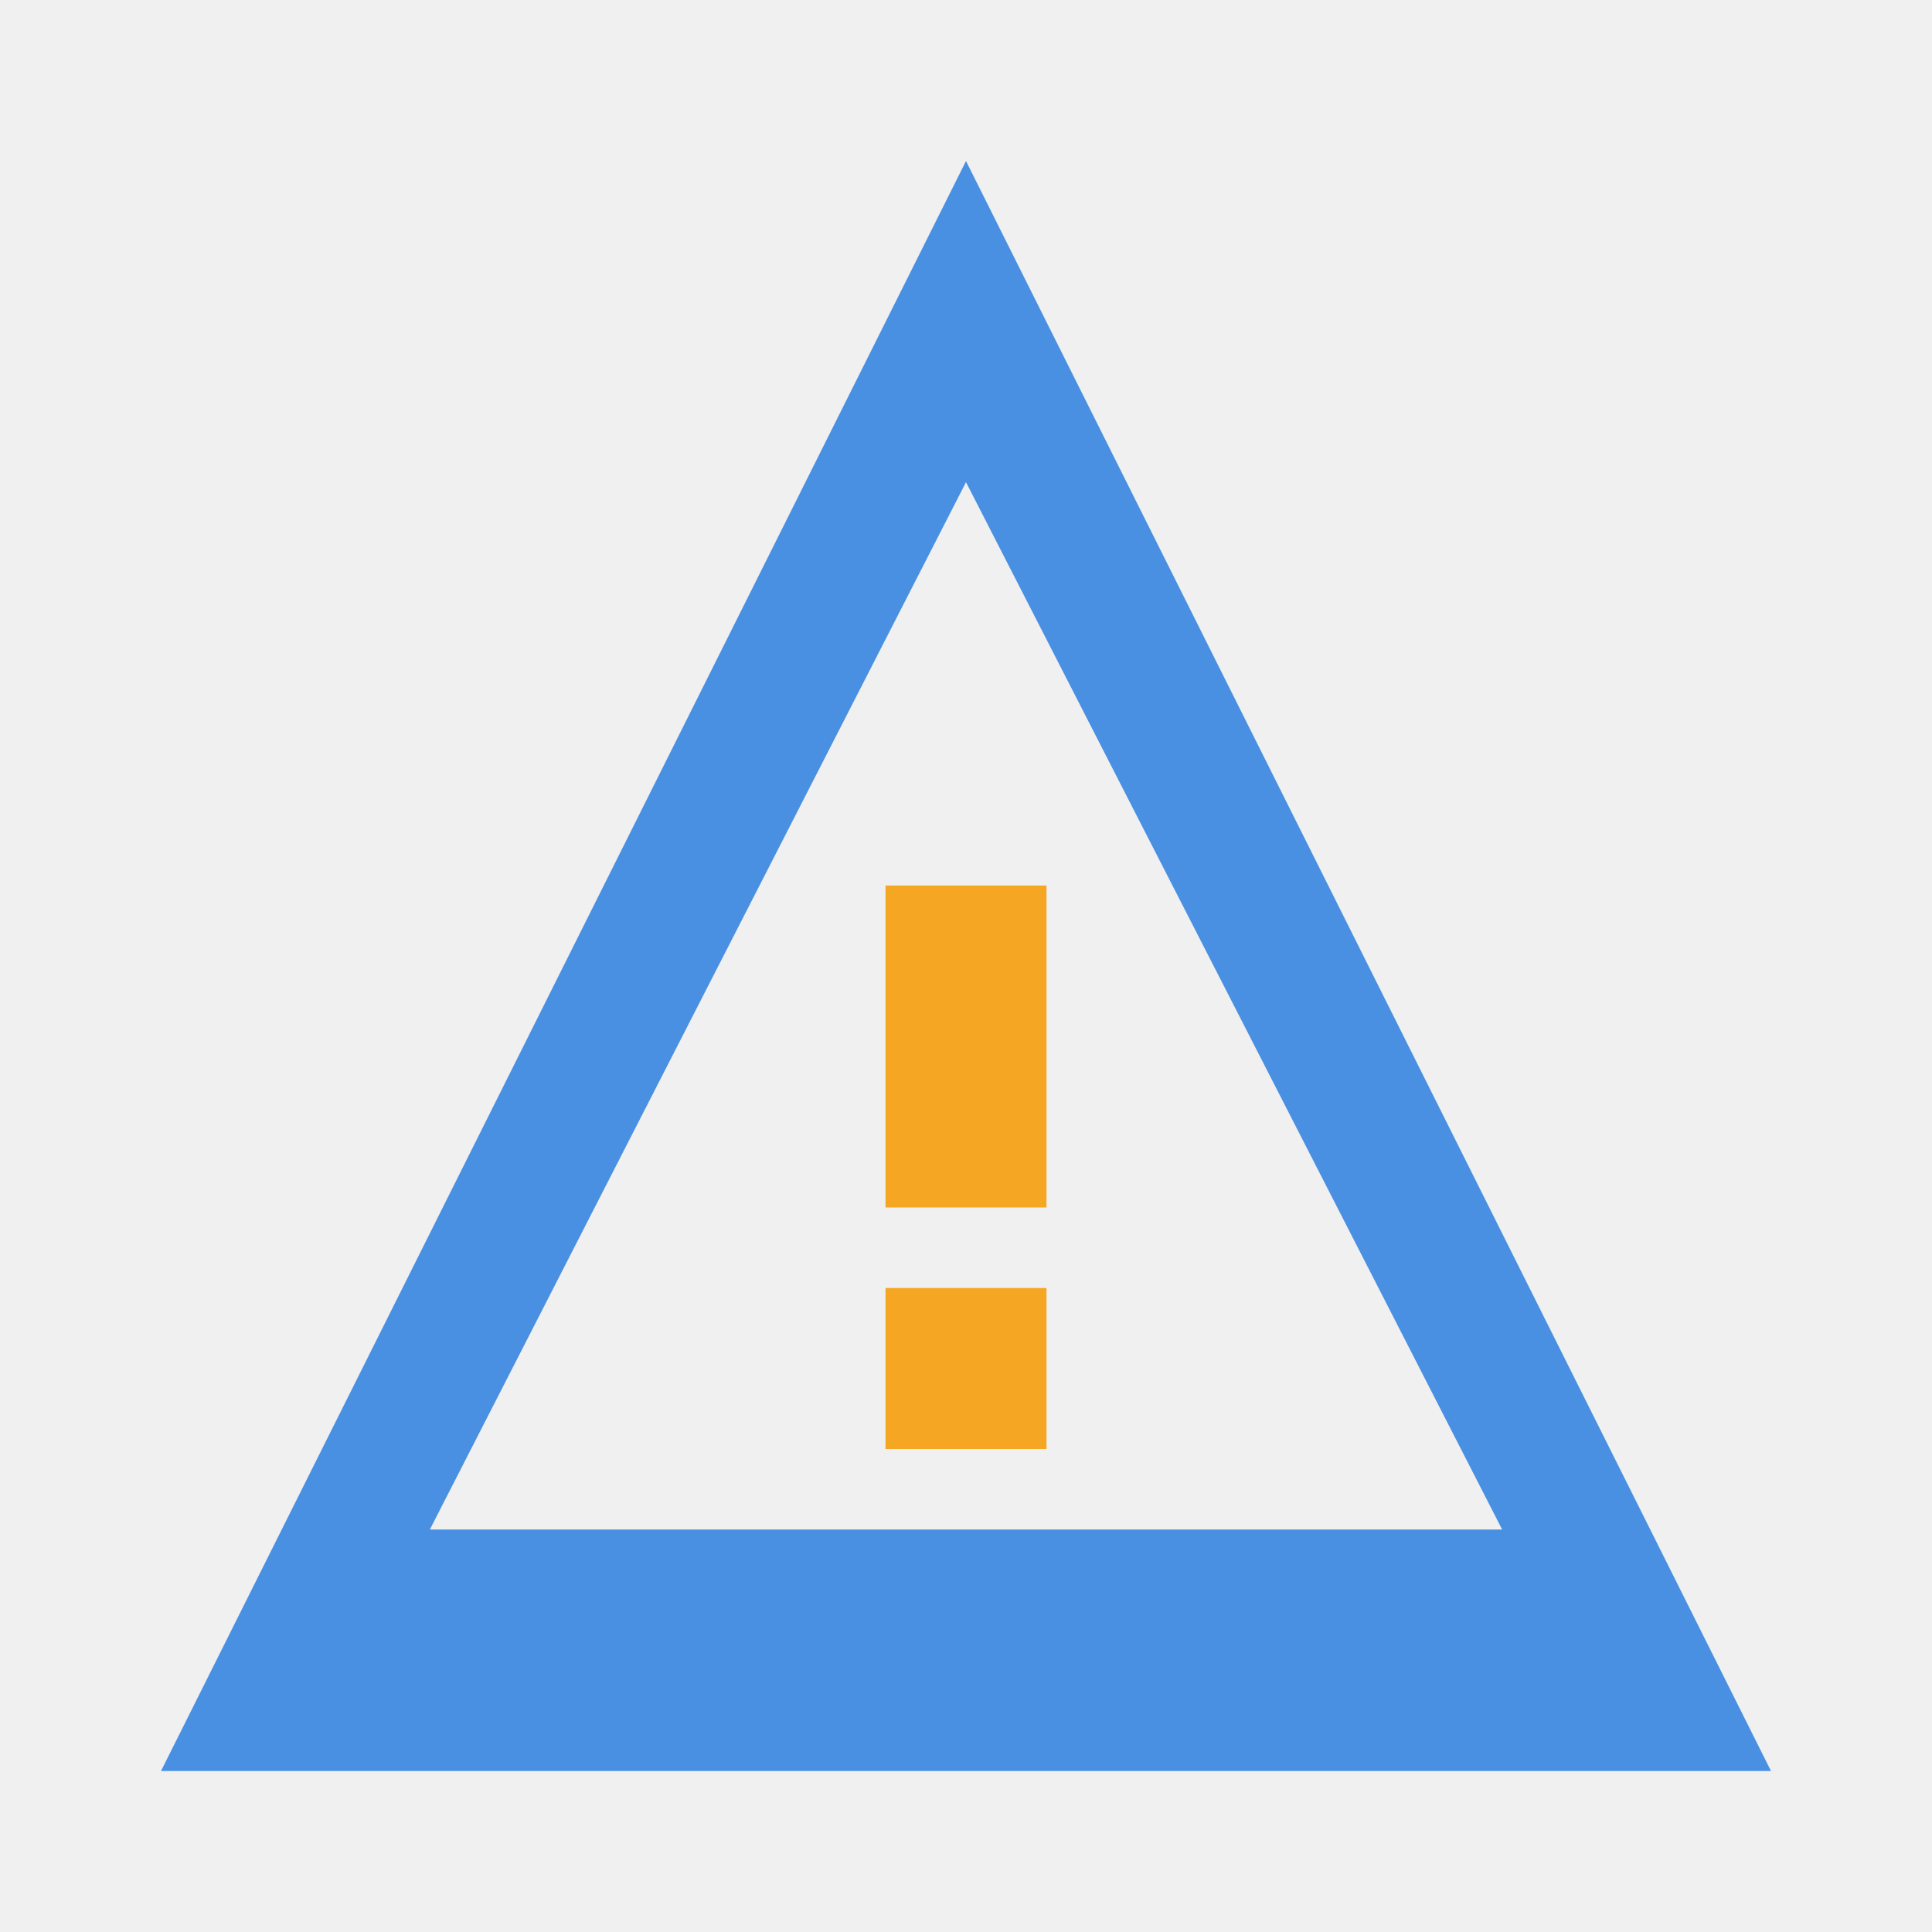
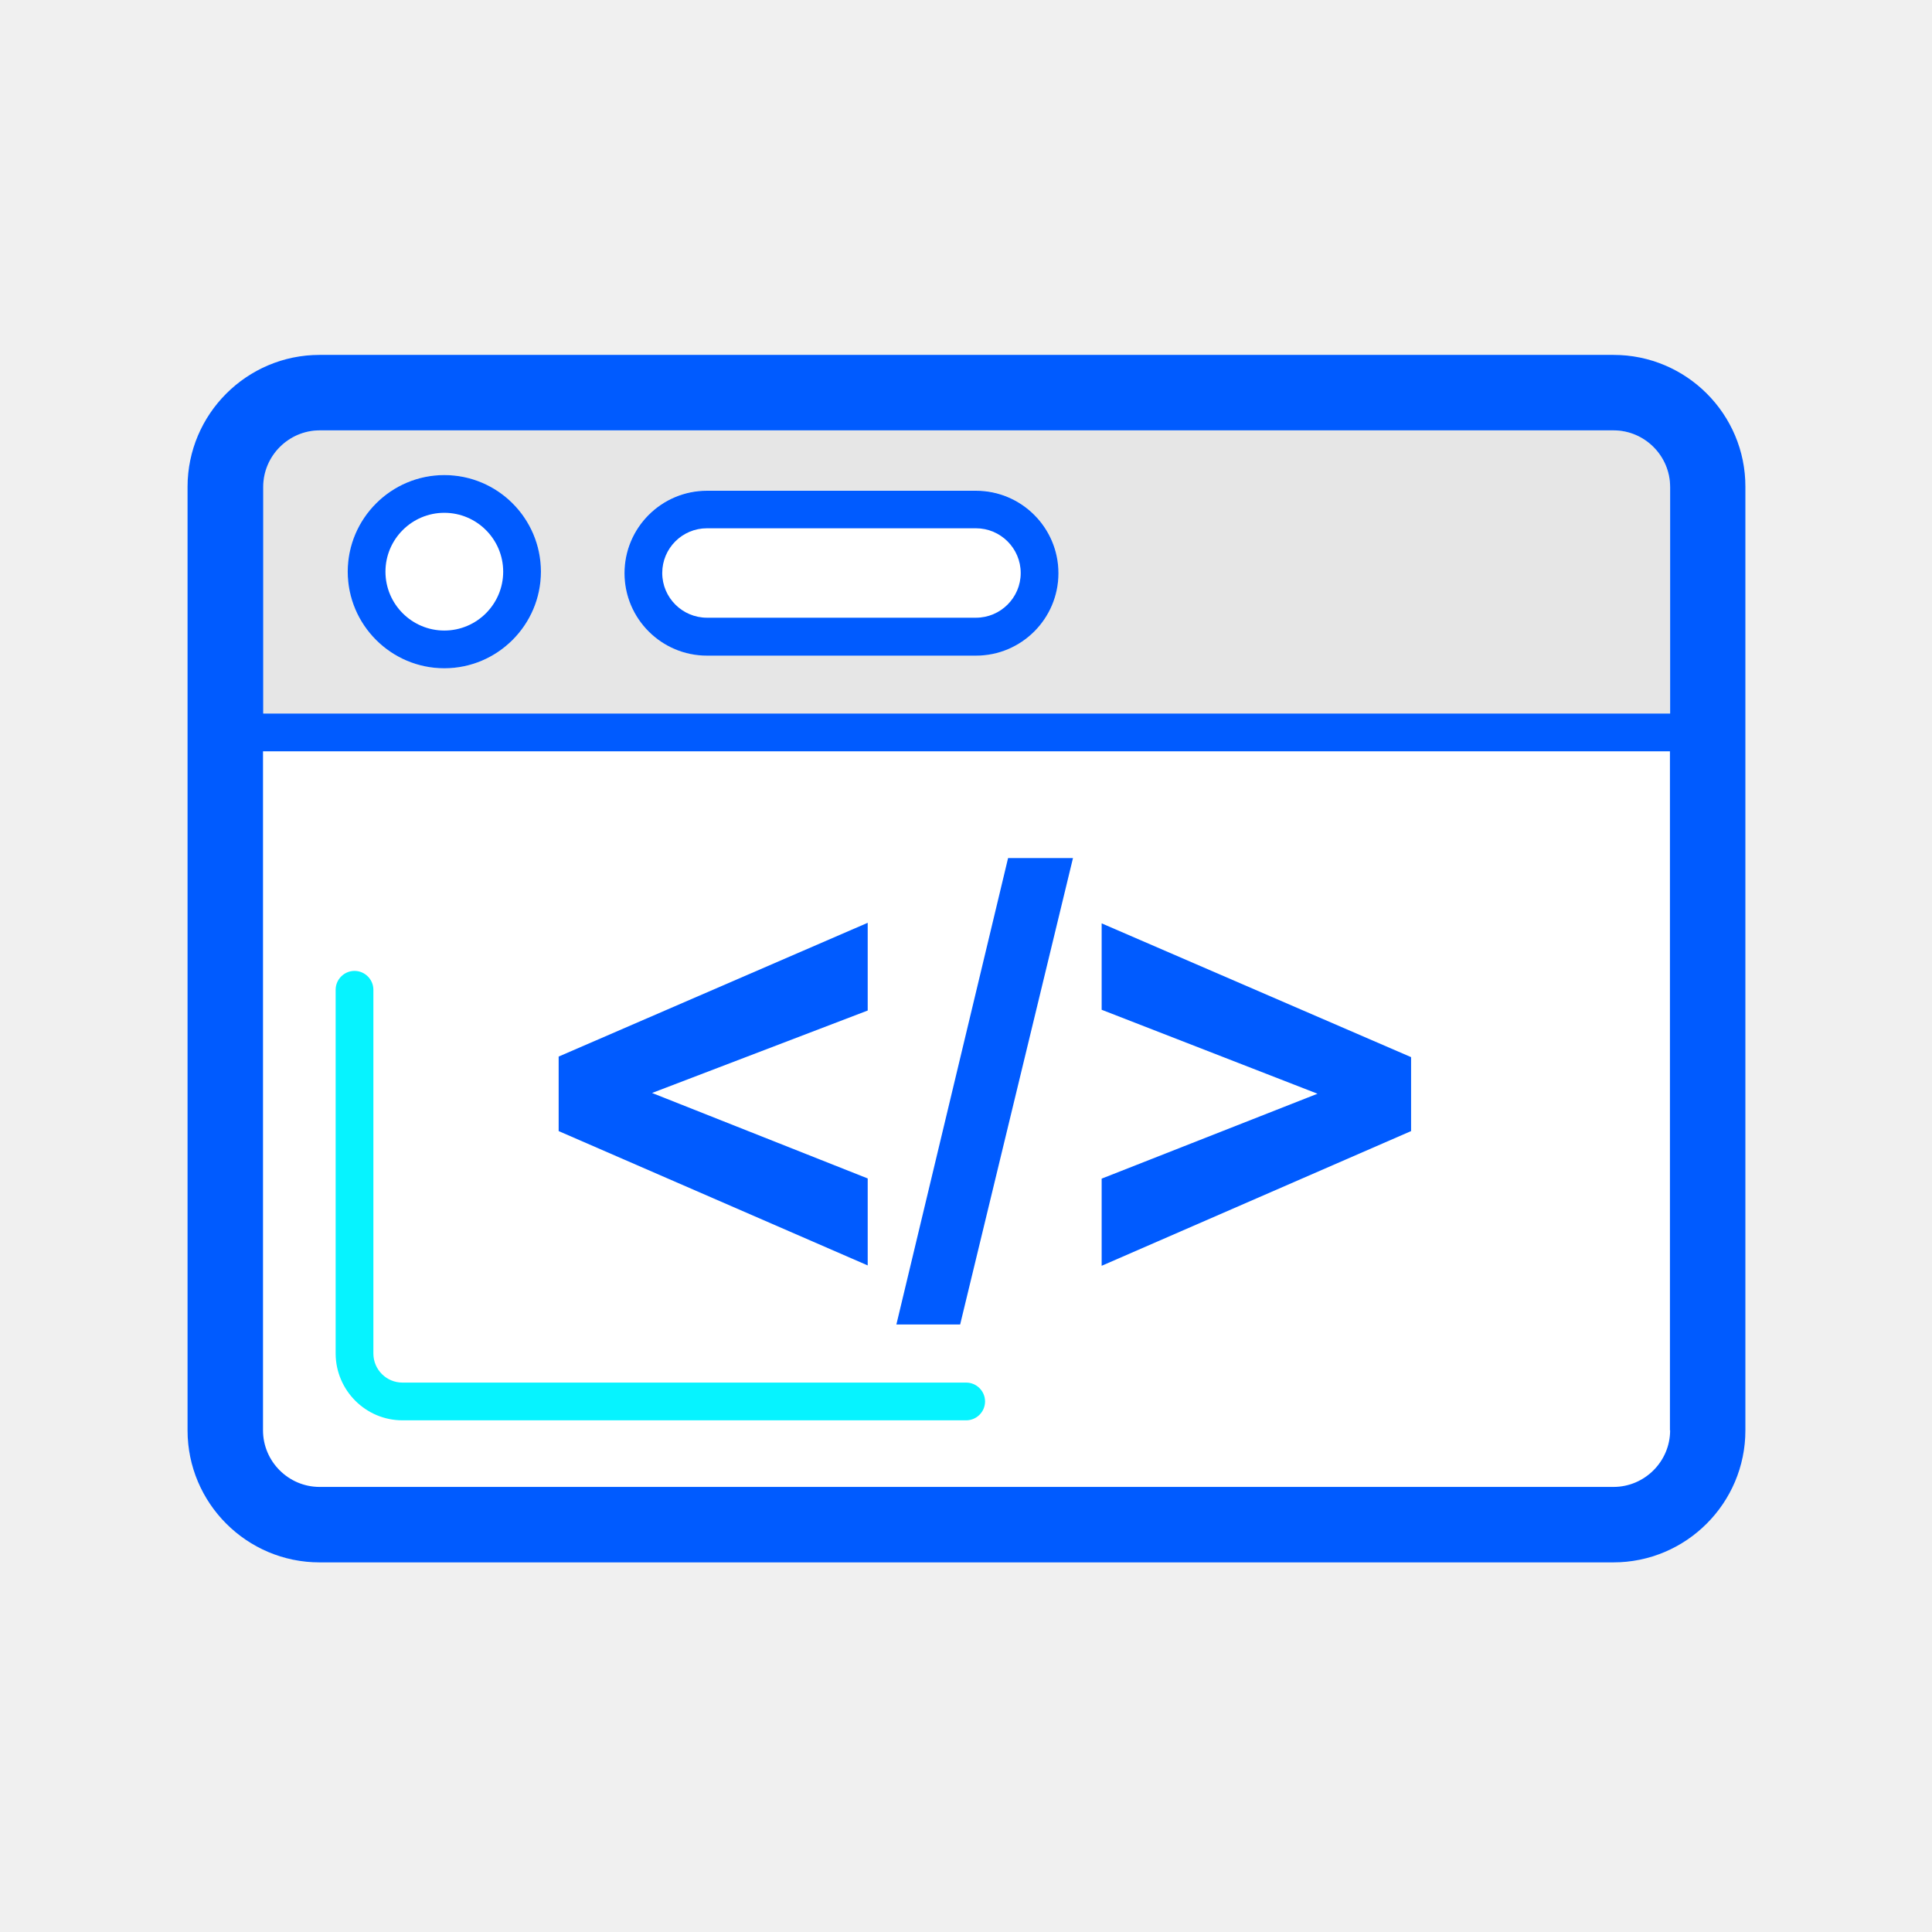
- <svg xmlns="http://www.w3.org/2000/svg" viewBox="0 0 24 24" width="24" height="24">
-   <path fill="#4A90E2" d="M12 2L2 22h20L12 2zm0 3.99L18.66 19H5.34L12 5.99z" />
-   <path fill="#F5A623" d="M11 11h2v4h-2zm0 5h2v2h-2z" />
+ <svg xmlns="http://www.w3.org/2000/svg" width="800px" height="800px" viewBox="0 0 1024 1024" class="icon" version="1.1">
+   <path d="M854.7 828.1H169.9c-38.9 0-70.5-31.6-70.5-70.5v-499c0-38.9 31.6-70.5 70.5-70.5h684.7c38.9 0 70.5 31.6 70.5 70.5v499c0.1 38.9-31.5 70.5-70.4 70.5z" fill="#FFFFFF" />
+   <path d="M885.2 258.1c0-16.5-13.5-30-30-30H169.4c-16.5 0-30 13.5-30 30v120.1h745.7V258.1z m-649.7 96.1c-28.2 0-51.2-23-51.2-51.2s23-51.2 51.2-51.2 51.2 23 51.2 51.2-22.9 51.2-51.2 51.2z m281.8-6.8H374.7c-24.1 0-43.7-19.6-43.7-43.7s19.6-43.7 43.7-43.7h142.6c24.1 0 43.7 19.6 43.7 43.7s-19.6 43.7-43.7 43.7z" fill="#E6E6E6" />
+   <path d="M213.3 752.8h298.8c5.5 0 10-4.5 10-10s-4.5-10-10-10H213.3c-8.5 0-15.4-6.9-15.4-15.4V524.6c0-5.5-4.5-10-10-10s-10 4.5-10 10v192.9c0.1 19.4 15.9 35.3 35.4 35.3z" fill="#06F3FF" />
+   <path d="M235.5 271.8c-17.2 0-31.2 14-31.2 31.2s14 31.2 31.2 31.2 31.2-14 31.2-31.2-14-31.2-31.2-31.2z" fill="#FFFFFF" />
+   <path d="M235.5 251.8c-28.2 0-51.2 23-51.2 51.2s23 51.2 51.2 51.2 51.2-23 51.2-51.2-22.9-51.2-51.2-51.2z m0 82.4c-17.2 0-31.2-14-31.2-31.2s14-31.2 31.2-31.2 31.2 14 31.2 31.2-14 31.2-31.2 31.2z" fill="#005BFF" />
+   <path d="M517.3 280.1H374.7c-13 0-23.7 10.6-23.7 23.7s10.6 23.7 23.7 23.7h142.6c13 0 23.7-10.6 23.7-23.7s-10.7-23.7-23.7-23.7z" fill="#FFFFFF" />
+   <path d="M517.3 260.1H374.7c-24.1 0-43.7 19.6-43.7 43.7s19.6 43.7 43.7 43.7h142.6c24.1 0 43.7-19.6 43.7-43.7s-19.6-43.7-43.7-43.7z m0 67.3H374.7c-13 0-23.7-10.6-23.7-23.7s10.6-23.7 23.7-23.7h142.6c13 0 23.7 10.6 23.7 23.7s-10.7 23.7-23.7 23.7z" fill="#005BFF" />
+   <path d="M855.2 188.1H169.4c-38.6 0-70 31.4-70 70v500c0 38.6 31.4 70 70 70h685.7c38.6 0 70-31.4 70-70v-500c0.1-38.6-31.3-70-69.9-70z m30 570c0 16.5-13.5 30-30 30H169.4c-16.5 0-30-13.5-30-30V398.2h745.7v359.9z m0-379.9H139.5V258.1c0-16.5 13.5-30 30-30h685.7c16.5 0 30 13.5 30 30v120.1z" fill="#005BFF" />
+   <path d="M459.9 624.6l-114.3-45.3 114.3-43.7v-46.5L296.1 560v39.5l163.8 71.2zM568.7 454.8h-34.4L475.1 702h33.8zM747.9 560.3l-164-70.9v45.8l114.4 44.5-114.4 45v46.2l164-71.4z" fill="#005BFF" />
</svg>
